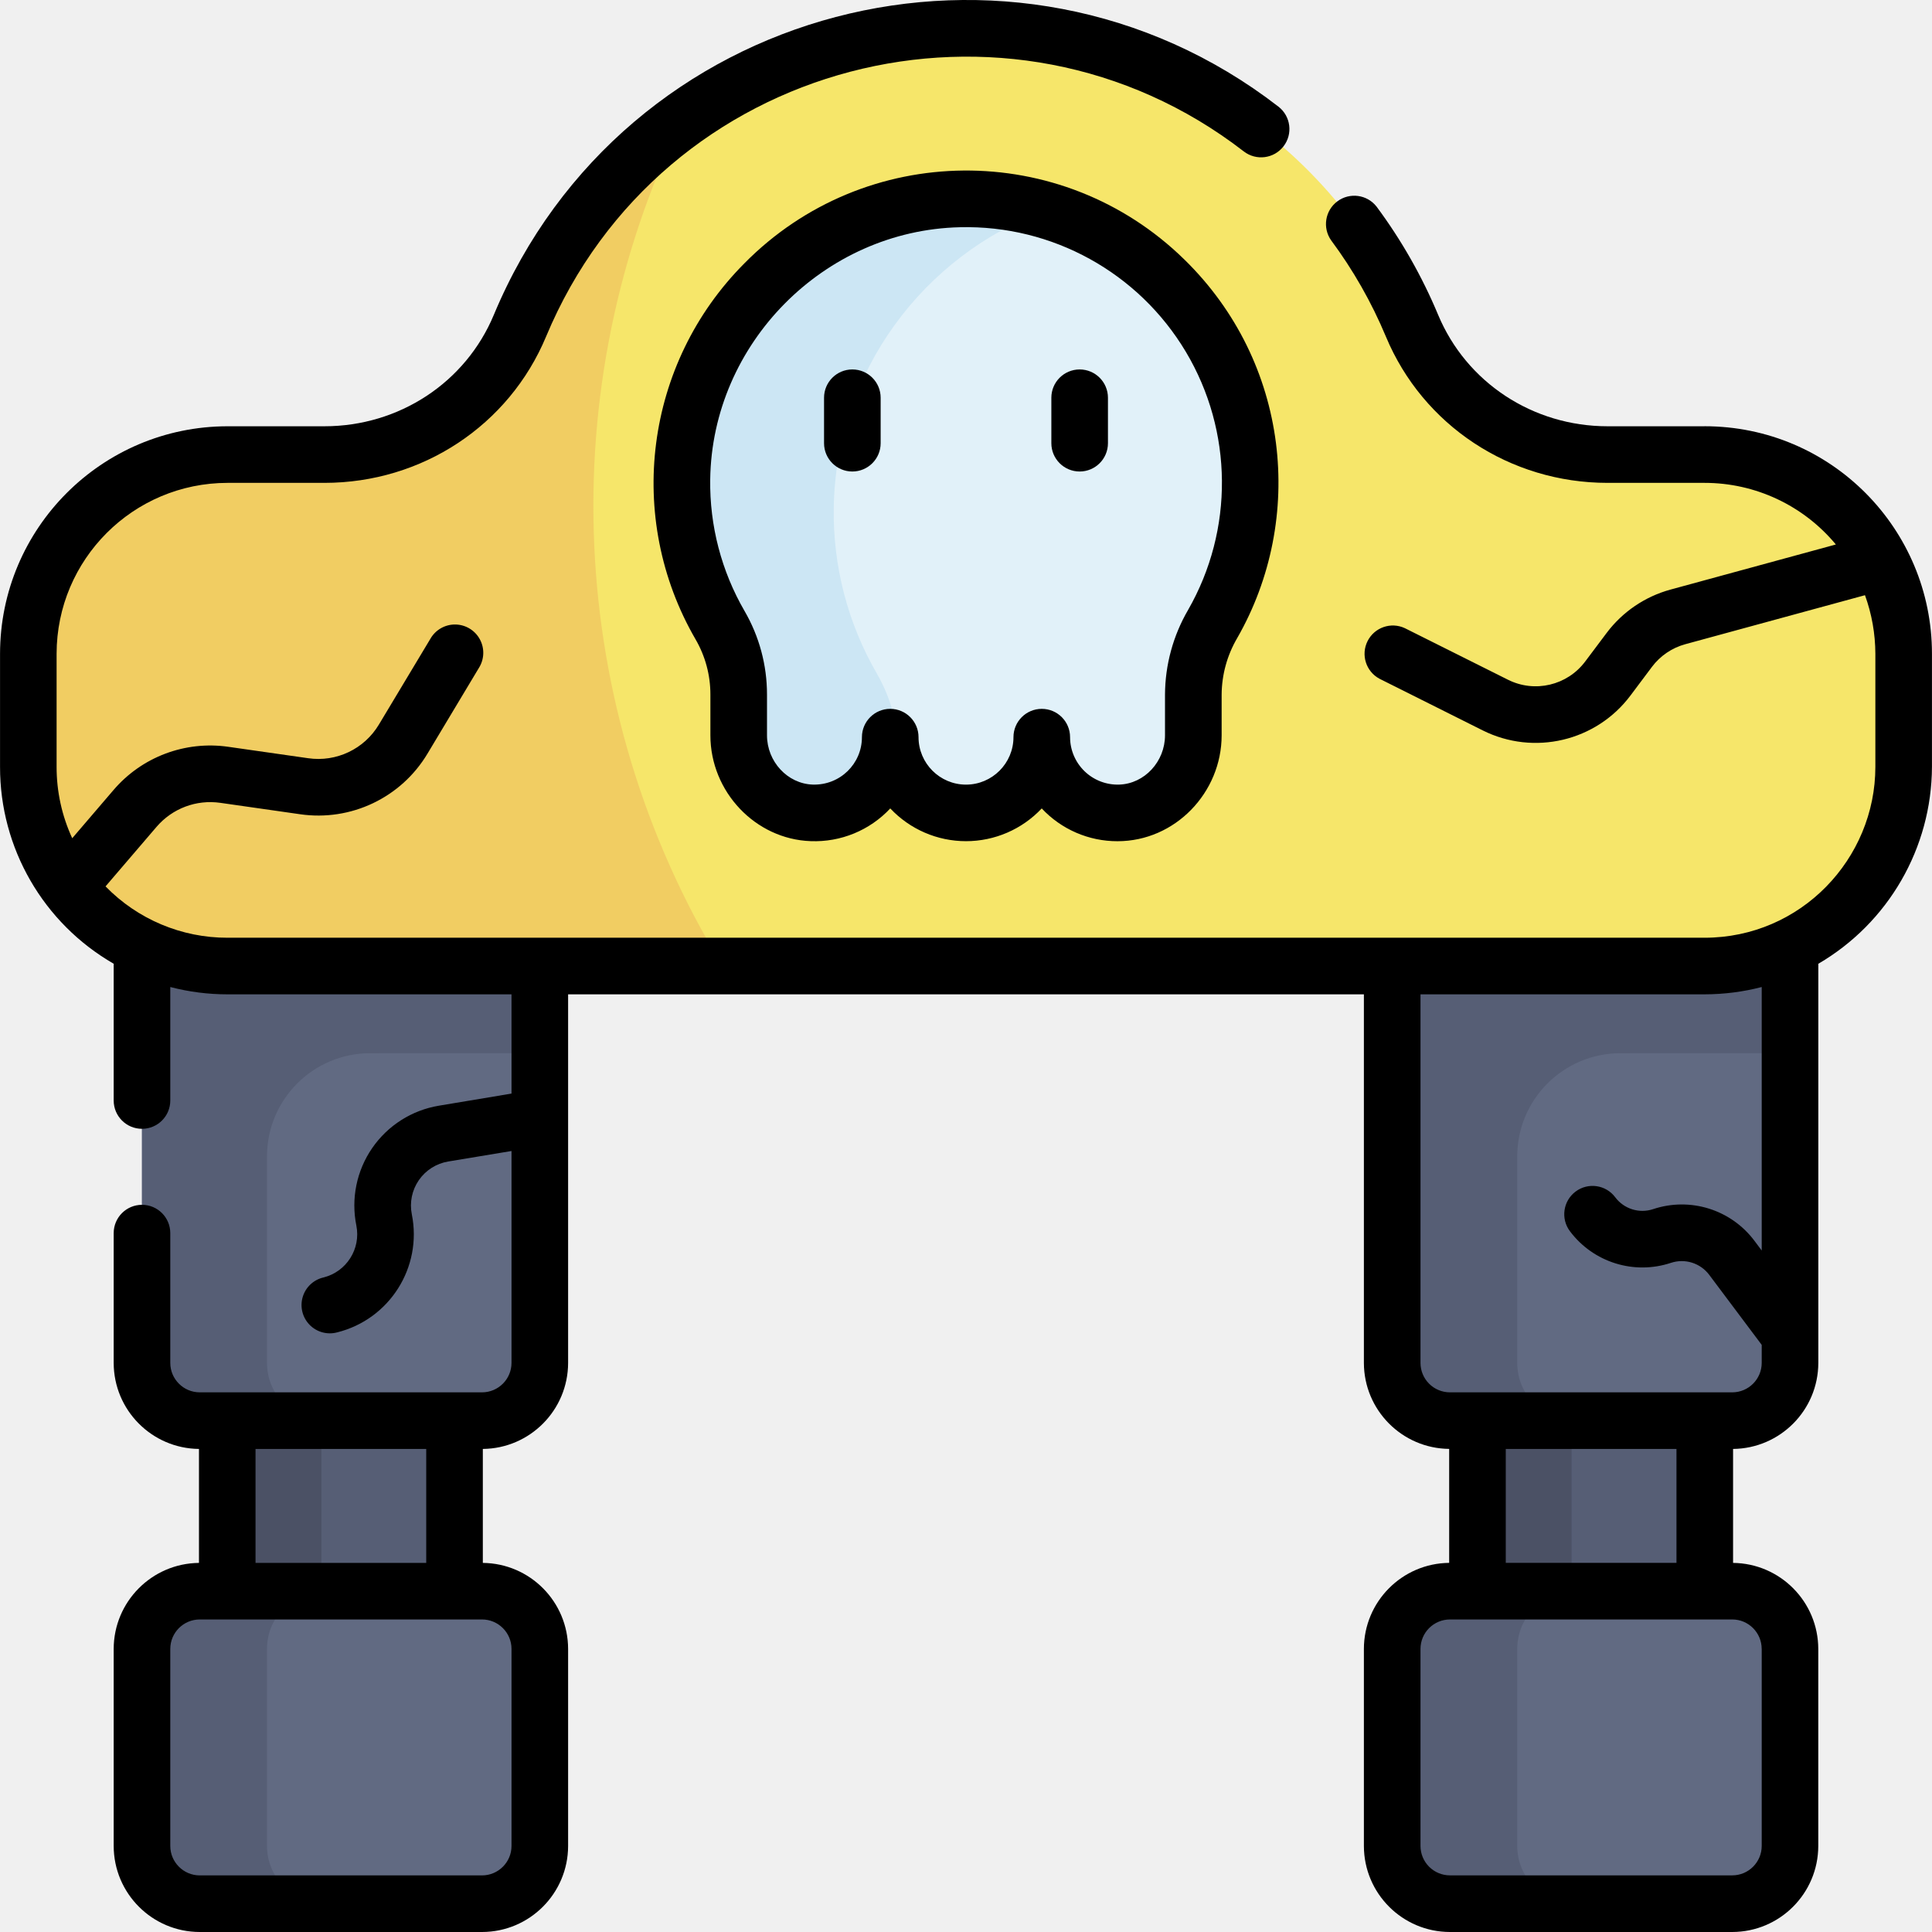
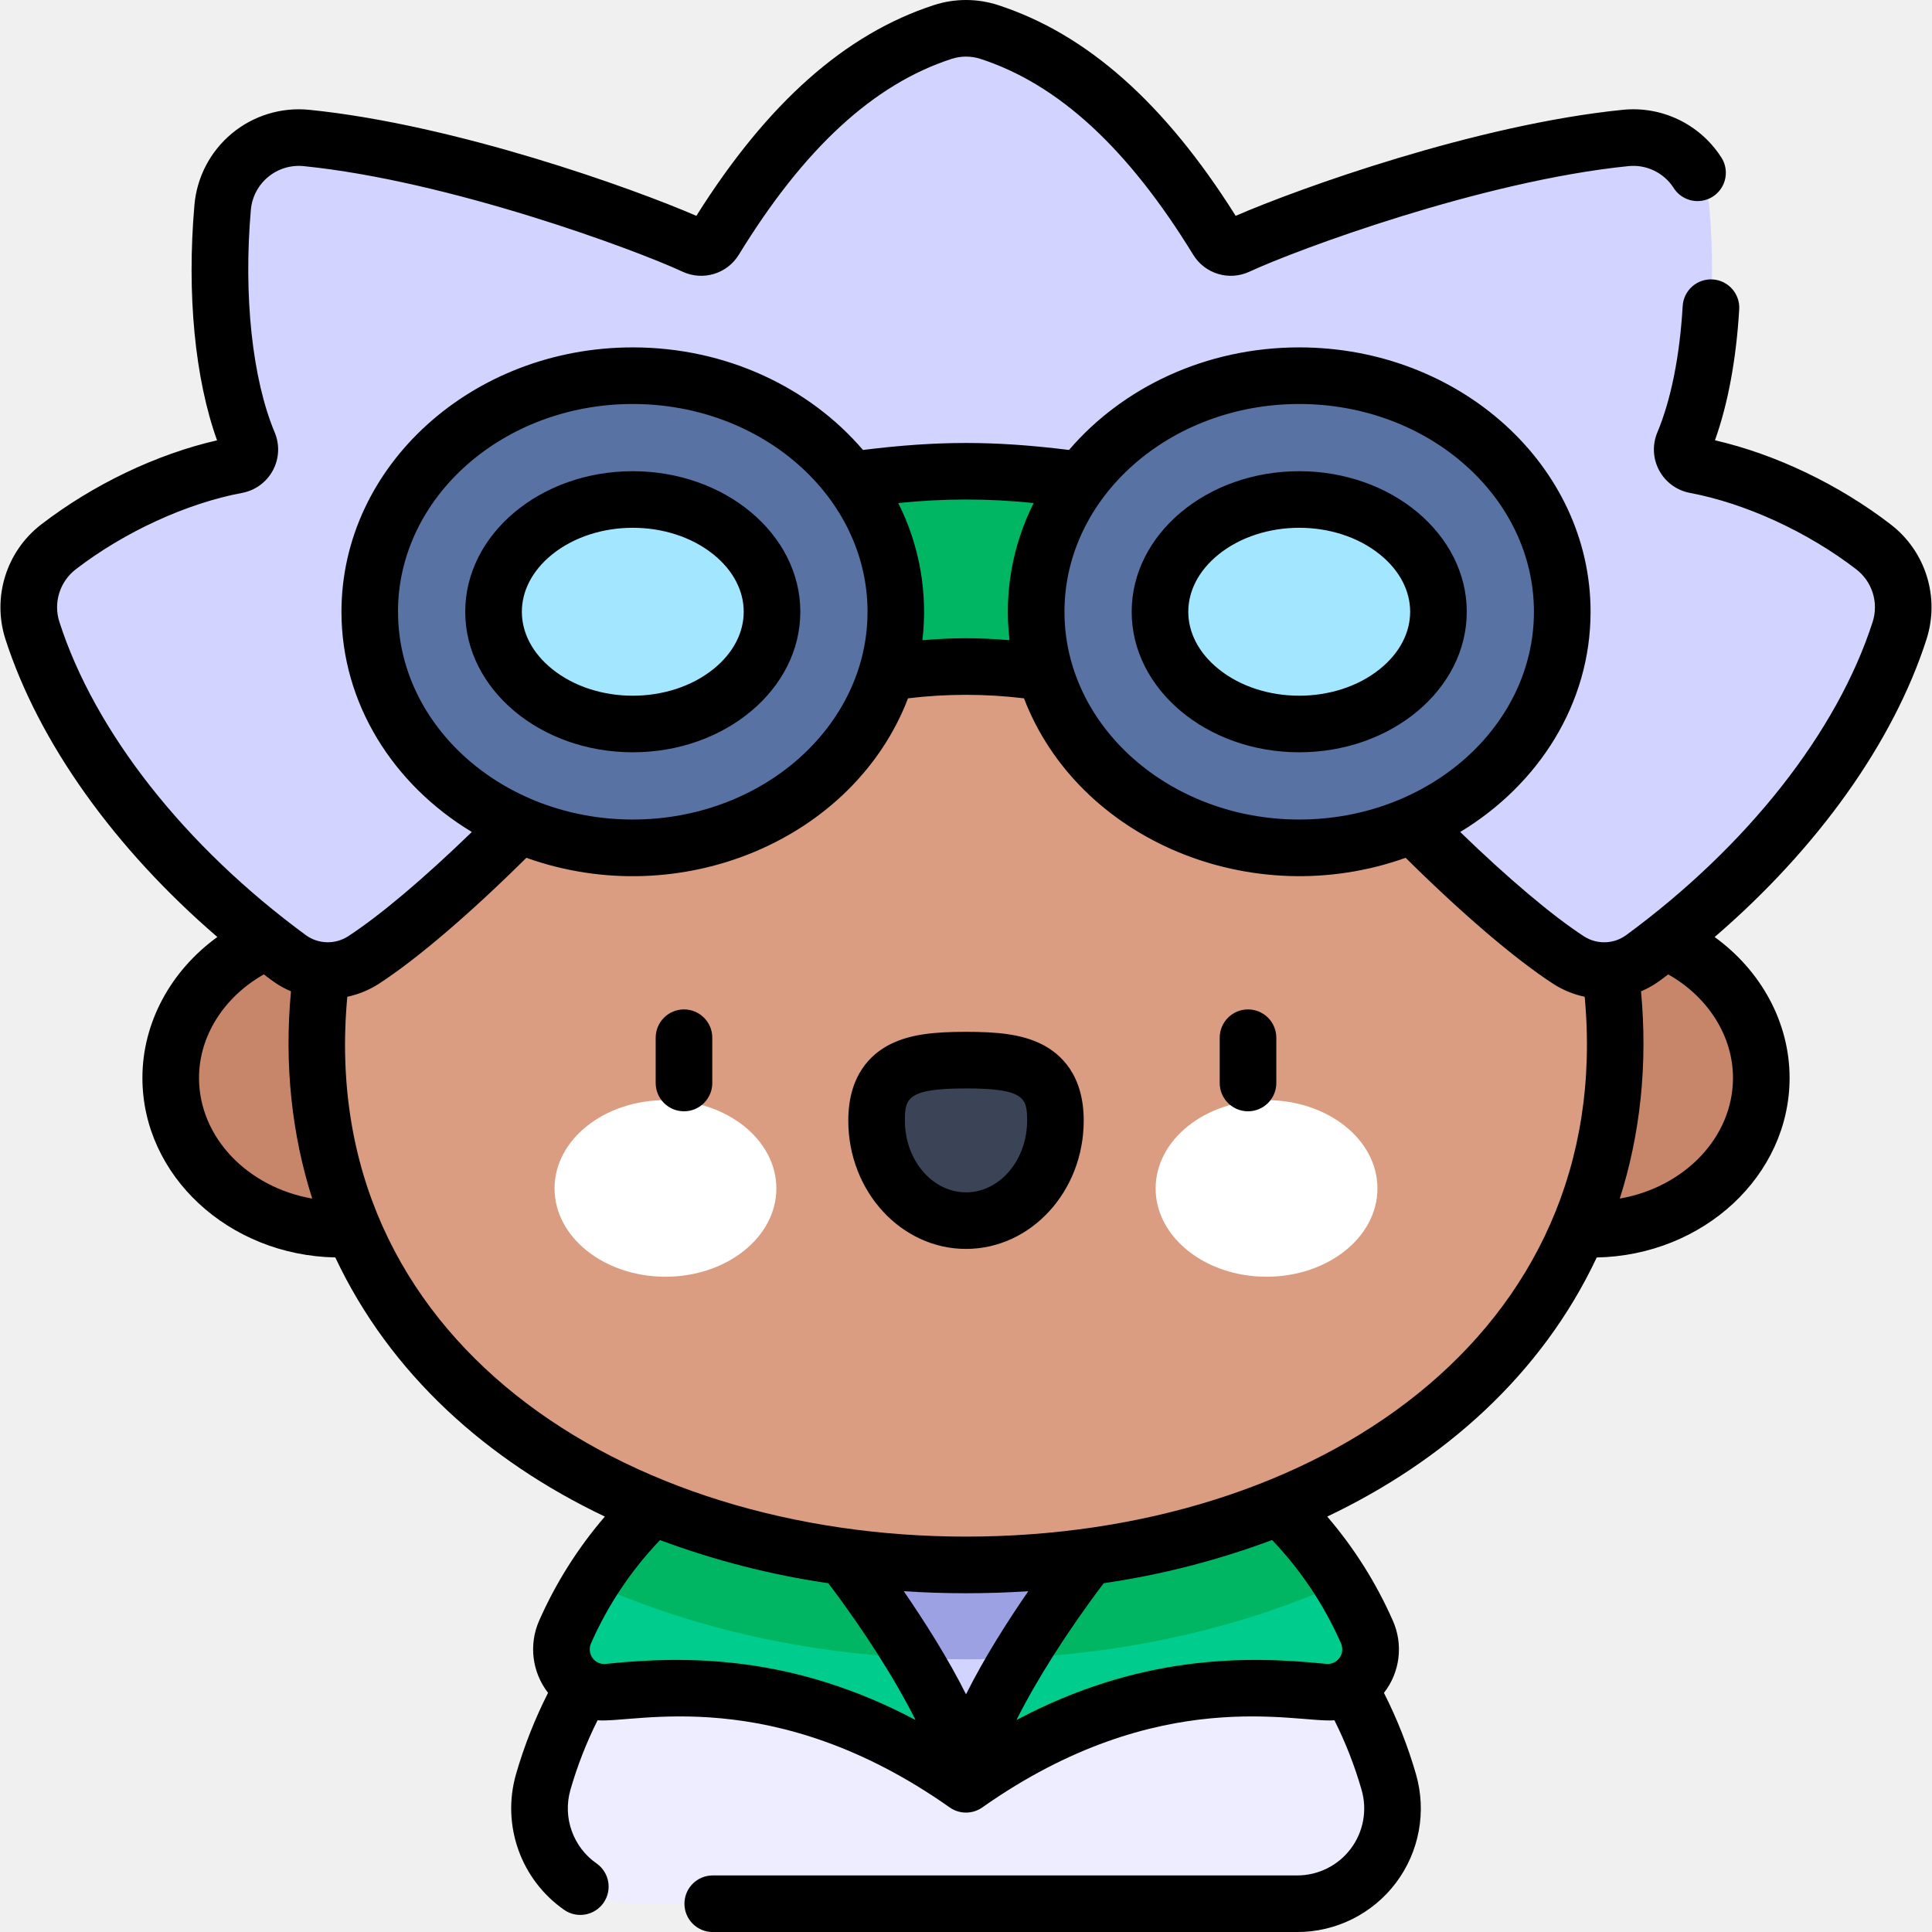
- <svg xmlns="http://www.w3.org/2000/svg" width="512" height="512" viewBox="0 0 512.02 512.02">
-   <path fill="#565e75" d="M391.56 353.91v90.37h60.24V353.9z" />
-   <path fill="#4b5165" d="M391.56 353.91h24.94v90.37h-24.94z" />
-   <path fill="#616a82" d="M459.08 421.69h-74.8a15.3 15.3 0 0 0-15.32 15.3v52.22c0 8.45 6.86 15.31 15.32 15.31h74.8a15.3 15.3 0 0 0 15.3-15.31V437a15.3 15.3 0 0 0-15.3-15.31" />
-   <path fill="#565e75" d="M402.1 489.2V437a15.3 15.3 0 0 1 15.3-15.31h-33.12a15.3 15.3 0 0 0-15.32 15.3v52.22c0 8.45 6.86 15.3 15.32 15.3h33.13a15.3 15.3 0 0 1-15.31-15.3" />
-   <path fill="#616a82" d="M368.96 225.56V361.2c0 8.46 6.86 15.31 15.32 15.31h74.8a15.3 15.3 0 0 0 15.3-15.3V225.55z" />
-   <path fill="#565e75" d="M474.39 279.11v-53.55H368.96V361.2c0 8.46 6.86 15.31 15.32 15.31h33.13a15.3 15.3 0 0 1-15.31-15.3v-54.73a27.36 27.36 0 0 1 27.36-27.36zm-414.17 74.8v90.37h60.24V353.9z" />
-   <path fill="#4b5165" d="M60.22 353.91h24.95v90.37H60.22z" />
-   <path fill="#616a82" d="M127.74 421.69h-74.8a15.3 15.3 0 0 0-15.31 15.3v52.22c0 8.45 6.86 15.31 15.31 15.31h74.8c8.46 0 15.32-6.86 15.32-15.31V437c0-8.46-6.86-15.31-15.32-15.31" />
-   <path fill="#565e75" d="M70.76 489.2V437c0-8.46 6.86-15.31 15.32-15.31H52.94a15.3 15.3 0 0 0-15.3 15.3v52.22a15.3 15.3 0 0 0 15.3 15.3h33.14a15.3 15.3 0 0 1-15.32-15.3" />
-   <path fill="#616a82" d="M37.63 225.56V361.2c0 8.46 6.86 15.31 15.31 15.31h74.8c8.46 0 15.32-6.85 15.32-15.3V225.55z" />
-   <path fill="#565e75" d="M143.06 279.11v-53.55H37.63V361.2c0 8.46 6.86 15.31 15.31 15.31h33.14a15.3 15.3 0 0 1-15.32-15.3v-54.73a27.36 27.36 0 0 1 27.36-27.36z" />
-   <path fill="#f6e66a" d="M451.72 120.47h-25.69c-22.55 0-43.14-13.34-51.81-34.15-19.3-46.27-64.95-78.8-118.21-78.8-53.28 0-98.93 32.56-118.2 78.8-8.68 20.81-29.27 34.15-51.82 34.15H60.3a52.8 52.8 0 0 0-52.79 52.8v29.96a52.8 52.8 0 0 0 52.8 52.79h391.41a52.8 52.8 0 0 0 52.79-52.8v-29.95a52.8 52.8 0 0 0-52.8-52.8" />
-   <path fill="#f1cd62" d="M180.56 32.11a128.5 128.5 0 0 0-42.76 54.2c-8.67 20.82-29.26 34.16-51.81 34.16H60.3a52.8 52.8 0 0 0-52.79 52.8v29.96a52.8 52.8 0 0 0 52.8 52.79h131.17c-41.96-68.7-45.02-153.46-10.92-223.9" />
-   <path fill="#e1f1f9" d="M270.63 209.13a7.46 7.46 0 0 1 10.84-.1 20 20 0 0 0 15.43 6.4c10.89-.39 19.35-9.66 19.35-20.56v-10.8c0-6.58 1.85-13 5.12-18.7A75.33 75.33 0 0 0 277.2 55.72c-36.24 0-65.79 42.85-66.27 79-.21 16 4 30.98 11.46 43.85 3.67 6.32 15.63 28.49 15.63 28.49a7.6 7.6 0 0 1 3.38 2.07 20.1 20.1 0 0 0 29.24 0" />
-   <path fill="#cce6f4" d="M232.42 178.57a85 85 0 0 1-11.46-43.85c.48-36.15 23.86-67.15 56.23-79-48.32-14.13-95.83 22.36-96.47 71.27a75 75 0 0 0 10.1 38.7 36.6 36.6 0 0 1 4.95 18.37v10.81c0 10.9 8.46 20.18 19.34 20.56 6.1.21 11.62-2.29 15.44-6.4a7.3 7.3 0 0 1 7.46-1.97v-7.69a41.4 41.4 0 0 0-5.6-20.8" />
-   <path d="M451.72 112.97h-25.69c-19.79 0-37.41-11.6-44.9-29.54a136 136 0 0 0-16.33-28.7 7.5 7.5 0 0 0-12.03 8.95 121 121 0 0 1 14.52 25.52c9.82 23.55 32.88 38.77 58.74 38.77h25.69a45.2 45.2 0 0 1 34.82 16.33l-43.85 11.96a31.6 31.6 0 0 0-16.88 11.46l-5.69 7.58a16.4 16.4 0 0 1-20.48 4.84l-27.32-13.66a7.5 7.5 0 0 0-6.71 13.41l27.32 13.67a31.4 31.4 0 0 0 39.2-9.26l5.68-7.58a16.5 16.5 0 0 1 8.82-5.99l47.63-12.99a46 46 0 0 1 2.75 15.53v29.96c0 24.33-19.7 45.29-45.3 45.29H60.32a45 45 0 0 1-32.35-13.61l13.5-15.76c4.2-4.9 10.54-7.3 16.94-6.38l21.12 3.02a33.7 33.7 0 0 0 33.77-16.07l13.6-22.68a7.5 7.5 0 1 0-12.86-7.71L100.43 192a18.7 18.7 0 0 1-18.78 8.94l-21.13-3.02a33.7 33.7 0 0 0-30.45 11.47l-10.93 12.76A45 45 0 0 1 15 203.23v-29.96a45.34 45.34 0 0 1 45.3-45.3h25.68c25.86 0 48.92-15.22 58.74-38.77C175.42 15.58 267.4-8 329.63 40.13a7.5 7.5 0 0 0 9.18-11.87C268.75-25.93 165.37.7 130.88 83.43c-7.48 17.95-25.1 29.54-44.9 29.54H60.3a60.36 60.36 0 0 0-60.29 60.3v29.96a60.1 60.1 0 0 0 30.12 52.18v36.25a7.5 7.5 0 1 0 15 0v-30.08a60 60 0 0 0 15.17 1.94h75.26v26.3l-19.23 3.21a26.8 26.8 0 0 0-21.89 31.76 11.8 11.8 0 0 1-8.74 13.77 7.5 7.5 0 1 0 3.64 14.55 26.8 26.8 0 0 0 19.8-31.29 11.83 11.83 0 0 1 9.66-14l16.76-2.78v56.15c0 4.31-3.5 7.81-7.82 7.81h-74.8c-4.3 0-7.81-3.5-7.81-7.8v-34.4a7.5 7.5 0 1 0-15 0v34.4a22.84 22.84 0 0 0 22.6 22.8v30.2a22.84 22.84 0 0 0-22.6 22.8v52.2a22.84 22.84 0 0 0 22.81 22.82h74.8a22.84 22.84 0 0 0 22.82-22.81V437a22.84 22.84 0 0 0-22.6-22.8V384a22.84 22.84 0 0 0 22.6-22.8v-97.68h210.9v97.67a22.84 22.84 0 0 0 22.6 22.8v30.2a22.84 22.84 0 0 0-22.6 22.8v52.22a22.84 22.84 0 0 0 22.82 22.81h74.8a22.84 22.84 0 0 0 22.8-22.81V437a22.84 22.84 0 0 0-22.58-22.8V384a22.84 22.84 0 0 0 22.59-22.8V255.42a60.7 60.7 0 0 0 30.12-52.2v-29.96c0-33.06-26.7-60.3-60.3-60.3M112.96 414.2H67.72V384h45.24zm22.6 22.8v52.22c0 4.3-3.51 7.8-7.82 7.8h-74.8c-4.3 0-7.81-3.5-7.81-7.8V437c0-4.31 3.5-7.81 7.81-7.81h74.8c4.31 0 7.82 3.5 7.82 7.8m308.74-22.8h-45.24V384h45.24zm22.59 22.8v52.22c0 4.3-3.5 7.8-7.81 7.8h-74.8a7.8 7.8 0 0 1-7.82-7.8V437c0-4.31 3.5-7.81 7.82-7.81h74.8c4.3 0 7.8 3.5 7.8 7.8m-7.8-67.99h-74.8a7.8 7.8 0 0 1-7.82-7.8v-97.68h75.26q7.8-.02 15.17-1.94v69.83l-1.94-2.59a24.05 24.05 0 0 0-26.82-8.38 9 9 0 0 1-10.07-3.15 7.5 7.5 0 0 0-12 9 24 24 0 0 0 26.81 8.38 9.1 9.1 0 0 1 10.08 3.15l13.94 18.6v4.77c0 4.31-3.5 7.81-7.81 7.81" />
-   <path d="M214.85 222.92a27.4 27.4 0 0 0 21.09-8.67 27.54 27.54 0 0 0 40.14 0 27.4 27.4 0 0 0 20.08 8.69c15.29 0 27.6-12.9 27.6-28.07v-10.8a30 30 0 0 1 4.12-14.96c18.1-31.57 13.94-73.03-14-100.33a82.6 82.6 0 0 0-116.63 1.04 82.54 82.54 0 0 0-12.9 99.64 29 29 0 0 1 3.92 14.6v10.81c0 14.96 11.92 27.54 26.58 28.05m-26.63-95.83c.47-36.05 30.17-66.05 66.2-66.87a67.75 67.75 0 0 1 60.45 101.42 45 45 0 0 0-6.12 22.43v10.8c0 6.97-5.43 12.83-12.1 13.06a12.6 12.6 0 0 1-13.06-12.57 7.5 7.5 0 1 0-15 0c0 6.93-5.64 12.58-12.58 12.58s-12.58-5.65-12.58-12.58a7.5 7.5 0 1 0-15 0c0 7.05-5.8 12.8-13.05 12.57-6.68-.23-12.11-6.1-12.11-13.06v-10.81a44 44 0 0 0-5.95-22.13 67.6 67.6 0 0 1-9.1-34.84" />
-   <path d="M225.89 124.96a7.5 7.5 0 0 0 7.5-7.5v-12.05a7.5 7.5 0 1 0-15 0v12.05a7.5 7.5 0 0 0 7.5 7.5m60.24 0a7.5 7.5 0 0 0 7.5-7.5v-12.05a7.5 7.5 0 1 0-15 0v12.05a7.5 7.5 0 0 0 7.5 7.5" />
+ <svg xmlns="http://www.w3.org/2000/svg" width="512" height="512" viewBox="0 0 511.99 511.99">
+   <path fill="#eeecff" d="M343.76 504.5a25.26 25.26 0 0 0 24.28-32.23c-13.98-48.7-58.85-84.33-112.04-84.33s-98.06 35.63-112.05 84.33a25.26 25.26 0 0 0 24.29 32.22z" />
+   <path fill="#d3d3ff" d="M311.27 387.94c0 24.12-55.27 84.9-55.27 84.9s-55.27-60.78-55.27-84.9z" />
+   <path fill="#9ca1e4" d="M224.93 437.91a267 267 0 0 0 62.13 0c12.58-18.68 24.2-38.91 24.2-49.97H200.73c0 11.06 11.62 31.3 24.2 49.97" />
+   <path fill="#00cd8d" d="M256 472.85c0-20.27-43.4-79.81-59.76-88.02-21.57 7.7-38.2 28.74-46.47 47.6-3.51 8.02 2.84 16.87 11.54 15.96 24.88-2.6 56.9-2.16 94.69 24.46" />
+   <path fill="#00b662" d="M242.07 439.35c-14.16-23.4-35.44-49.3-45.83-54.52-16.69 5.96-30.42 19.9-39.6 34.65 25.5 11.47 54.61 18.3 85.43 19.87" />
+   <path fill="#00cd8d" d="M256 472.85c0-20.27 43.4-79.81 59.75-88.02 21.57 7.7 38.2 28.74 46.47 47.6 3.51 8.02-2.84 16.87-11.54 15.96-24.88-2.6-56.9-2.16-94.68 24.46" />
+   <path fill="#00b662" d="M269.92 439.35c14.16-23.4 35.45-49.3 45.83-54.52 16.69 5.96 30.42 19.9 39.6 34.65-25.5 11.47-54.61 18.3-85.43 19.87" />
+   <ellipse cx="90.03" cy="285.64" fill="#c7856a" rx="44.79" ry="40.11" />
+   <ellipse cx="421.96" cy="285.64" fill="#c7856a" rx="44.79" ry="40.11" />
+   <path fill="#da9d81" d="M428.03 276.3c0 85-77.02 138.41-172.03 138.41S83.96 361.3 83.96 276.31 160.98 122.4 256 122.4s172.03 68.9 172.03 153.9" />
+   <path fill="#d3d3ff" d="M331.07 165.73c12.61 23.47 59.63 72.44 84.57 88.67a17.3 17.3 0 0 0 19.72-.53c33.62-24.67 58.25-56.38 68.05-86.78a20.2 20.2 0 0 0-6.93-22.17c-13.24-10.18-30.58-18.54-47.26-21.68a4.2 4.2 0 0 1-3.1-5.74c6.3-15.03 8.99-38.1 6.88-62.46a20.3 20.3 0 0 0-22.2-18.49c-39.35 3.99-89.06 22.23-102.86 28.65a4.2 4.2 0 0 1-5.35-1.62c-9.5-15.5-29.52-45.06-60.47-55.12a20 20 0 0 0-12.25 0c-30.95 10.06-50.96 39.61-60.47 55.12a4.2 4.2 0 0 1-5.35 1.62c-13.8-6.42-63.5-24.66-102.85-28.65A20.3 20.3 0 0 0 59 55.04c-2.12 24.36.57 47.43 6.88 62.46a4.2 4.2 0 0 1-3.11 5.74c-16.68 3.14-34.02 11.5-47.26 21.68a20.2 20.2 0 0 0-6.93 22.17c9.8 30.4 34.43 62.1 68.05 86.78a17.3 17.3 0 0 0 19.72.53c24.94-16.23 71.96-65.2 84.57-88.67z" />
+   <path fill="#00b662" d="M293.06 181.12c-8.55-2.39-25.88-4.49-37.06-4.49s-28.51 2.1-37.07 4.5a25.88 25.88 0 0 1-13.94-49.86c14.87-4.16 37.38-6.4 51-6.4 13.63 0 36.13 2.24 51.01 6.4a25.88 25.88 0 1 1-13.94 49.85" />
+   <ellipse cx="167.69" cy="162.12" fill="#a3e6ff" rx="45.16" ry="39.29" />
+   <ellipse cx="344.3" cy="162.12" fill="#a3e6ff" rx="45.16" ry="39.29" />
+   <path fill="#5972a4" d="M167.7 224.68c-38.45 0-69.72-28.07-69.72-62.56s31.27-62.56 69.71-62.56 69.72 28.06 69.72 62.56-31.28 62.56-69.72 62.56m0-92.31c-20.35 0-36.9 13.34-36.9 29.75s16.55 29.74 36.9 29.74 36.9-13.34 36.9-29.74-16.56-29.75-36.9-29.75m106.9 29.75c0-34.5 31.27-62.56 69.7-62.56s69.72 28.06 69.72 62.56-31.27 62.56-69.71 62.56-69.71-28.07-69.71-62.56m32.81 0c0 16.4 16.55 29.74 36.9 29.74s36.9-13.34 36.9-29.74-16.56-29.75-36.9-29.75-36.9 13.34-36.9 29.75" />
+   <ellipse cx="176.35" cy="314.94" fill="#fff" rx="29.39" ry="23.4" />
+   <ellipse cx="335.64" cy="314.94" fill="#fff" rx="29.39" ry="23.4" />
+   <path fill="#3b4456" d="M279.69 296.96c0-14.64-10.6-16.02-23.7-16.02-13.08 0-23.69 1.38-23.69 16.02s10.61 26.52 23.7 26.52 23.69-11.88 23.69-26.52" />
+   <path d="M344.3 199.36c24.48 0 44.4-16.7 44.4-37.24s-19.92-37.25-44.4-37.25-44.4 16.7-44.4 37.25 19.92 37.24 44.4 37.24m-21.37-52.43c11.67-9.4 31.03-9.44 42.74 0 10.7 8.62 10.71 21.74 0 30.37-11.67 9.41-31.04 9.44-42.74 0-10.7-8.62-10.71-21.73 0-30.37m-110.84 15.19c0-20.54-19.92-37.25-44.4-37.25s-44.4 16.7-44.4 37.25 19.92 37.24 44.4 37.24c24.49 0 44.4-16.7 44.4-37.24m-65.77-15.19c11.67-9.4 31.03-9.44 42.75 0 10.69 8.62 10.7 21.74 0 30.37-11.68 9.41-31.04 9.44-42.75 0-10.7-8.62-10.7-21.73 0-30.37m34.94 120.57a7.5 7.5 0 0 0-7.5 7.5v12a7.5 7.5 0 0 0 15 0v-12a7.5 7.5 0 0 0-7.5-7.5m149.47 0a7.5 7.5 0 0 0-7.5 7.5v12a7.5 7.5 0 0 0 15 0v-12a7.5 7.5 0 0 0-7.5-7.5m179.81-98.11a27.7 27.7 0 0 0-9.5-30.42c-13.77-10.6-30.54-18.6-46.57-22.29 3.44-9.6 5.65-21.5 6.43-34.7a7.5 7.5 0 1 0-14.98-.88c-.78 13.29-3.1 24.87-6.72 33.5a11.7 11.7 0 0 0 8.64 16.02c14.7 2.76 31.18 10.33 44.06 20.24a12.7 12.7 0 0 1 4.37 13.93c-9.4 29.2-33.23 59.46-65.35 83.04a9.9 9.9 0 0 1-11.19.29c-8.43-5.5-20.1-15.36-32.77-27.64 20.8-12.57 34.55-34.03 34.55-58.36 0-38.63-34.64-70.06-77.21-70.06-24.78 0-46.86 10.66-61 27.18-19.97-2.46-34.58-2.47-54.61 0-14.14-16.52-36.21-27.18-61-27.18-42.57 0-77.2 31.43-77.2 70.06 0 24.33 13.74 45.8 34.55 58.36-12.67 12.28-24.34 22.14-32.78 27.63a9.9 9.9 0 0 1-11.19-.28c-32.12-23.58-55.94-53.85-65.34-83.04a12.7 12.7 0 0 1 4.36-13.93c12.89-9.91 29.36-17.48 44.07-20.24a11.7 11.7 0 0 0 8.64-16.02c-5.94-14.15-8.3-36.18-6.33-58.91a12.77 12.77 0 0 1 13.98-11.67c38.77 3.92 87.88 22.14 100.44 27.98 5.4 2.5 11.8.57 14.9-4.5 17.3-28.22 35.75-45.2 56.4-51.9 2.45-.8 5.16-.8 7.62 0 20.65 6.7 39.09 23.68 56.39 51.9 3.1 5.07 9.51 7 14.9 4.5 12.56-5.84 61.67-24.06 100.45-27.98a12.7 12.7 0 0 1 11.92 5.7 7.5 7.5 0 1 0 12.54-8.22 27.7 27.7 0 0 0-25.97-12.4c-38.84 3.92-85.88 20.85-102.58 28.1-18.83-29.93-39.47-48.22-63.02-55.87a27.5 27.5 0 0 0-16.89 0C224 8.98 203.37 27.27 184.54 57.2c-16.7-7.25-63.75-24.18-102.59-28.1a27.76 27.76 0 0 0-30.43 25.29c-2.04 23.57.14 45.98 6 62.3-16.03 3.68-32.8 11.68-46.58 22.28a27.7 27.7 0 0 0-9.5 30.42c8.85 27.43 28.94 55.49 56.16 78.92-12.33 8.92-19.86 22.66-19.86 37.33 0 25.9 22.83 47.02 51.12 47.59 14.49 30.8 40.2 53.82 71.43 68.67a111 111 0 0 0-17.39 27.53 18.8 18.8 0 0 0 2.34 19.18 123 123 0 0 0-8.5 21.58 32.8 32.8 0 0 0 12.82 35.97 7.5 7.5 0 0 0 8.57-12.31 17.8 17.8 0 0 1-6.97-19.52 108 108 0 0 1 7.2-18.45c9.83.88 46.4-9.95 93.32 23.1a7.5 7.5 0 0 0 8.63 0c46.92-33.05 83.5-22.22 93.32-23.1a108 108 0 0 1 7.2 18.45A17.75 17.75 0 0 1 343.76 497H188.88a7.5 7.5 0 0 0 0 15h154.88a32.75 32.75 0 0 0 31.49-41.8 123 123 0 0 0-8.5-21.58 18.7 18.7 0 0 0 2.34-19.18 111 111 0 0 0-17.37-27.54c30.82-14.65 56.77-37.53 71.42-68.66 28.29-.57 51.11-21.69 51.11-47.59 0-14.67-7.53-28.4-19.86-37.33 27.22-23.43 47.32-51.49 56.15-78.92M52.74 285.64c0-11.08 6.63-21.47 17.18-27.42 2.45 1.84 4.07 3.16 7.19 4.48-1.82 19.54.25 38.04 5.63 54.93-17.08-2.98-30-16.19-30-31.99M344.3 107.06c34.3 0 62.2 24.7 62.2 55.06s-27.9 55.06-62.2 55.06-62.21-24.7-62.21-55.06 27.9-55.06 62.2-55.06m-70.36 26.25a64 64 0 0 0-6.4 36.34c-8.67-.69-14.4-.69-23.09 0a64 64 0 0 0-6.4-36.34 173 173 0 0 1 35.89 0m-168.46 28.8c0-30.35 27.91-55.05 62.21-55.05s62.22 24.7 62.22 55.06-27.91 55.06-62.22 55.06-62.2-24.7-62.2-55.06m55.05 278.82c-3 .31-5.1-2.74-3.9-5.48a95 95 0 0 1 18.28-27.33 217 217 0 0 0 44.6 11.43c9.59 12.65 17.88 25.8 23.11 36.25-32.27-17.13-60.37-17.15-82.09-14.87M256 449c-4.85-9.7-11.2-19.61-16.5-27.32 10.77.7 21.56.74 33 0-5.31 7.7-11.67 17.63-16.5 27.32m99.35-13.54a3.88 3.88 0 0 1-3.89 5.48c-21.72-2.28-49.82-2.26-82.09 14.87 5.23-10.45 13.52-23.6 23.12-36.25a217 217 0 0 0 44.62-11.45 95 95 0 0 1 18.24 27.35M256 407.21c-90.51 0-172.4-51.94-163.96-143.06a25 25 0 0 0 8.4-3.47c10.1-6.57 24.18-18.61 39.05-33.36 40.9 14.62 86.8-4.83 101.14-42.26a128 128 0 0 1 30.73 0c14.37 37.5 60.34 56.84 101.14 42.26 14.88 14.75 28.95 26.79 39.05 33.36a25 25 0 0 0 8.4 3.47c8.33 89.9-71.75 143.06-163.95 143.06m203.25-121.57c0 15.8-12.91 29.01-30 31.99 5.39-16.89 7.45-35.4 5.63-54.93 3.1-1.31 4.75-2.64 7.2-4.48 10.55 5.95 17.17 16.34 17.17 27.42m-183.1-8.87c-5.46-2.76-12-3.33-20.15-3.33s-14.7.57-20.15 3.33c-5.04 2.56-11.05 8.14-11.05 20.2 0 18.75 14 34 31.2 34s31.19-15.25 31.19-34c0-12.06-6-17.64-11.05-20.2M256 315.97c-8.93 0-16.2-8.52-16.2-19 0-5.92.66-8.53 16.2-8.53s16.19 2.61 16.19 8.52c0 10.49-7.26 19.02-16.2 19.02" />
</svg>
